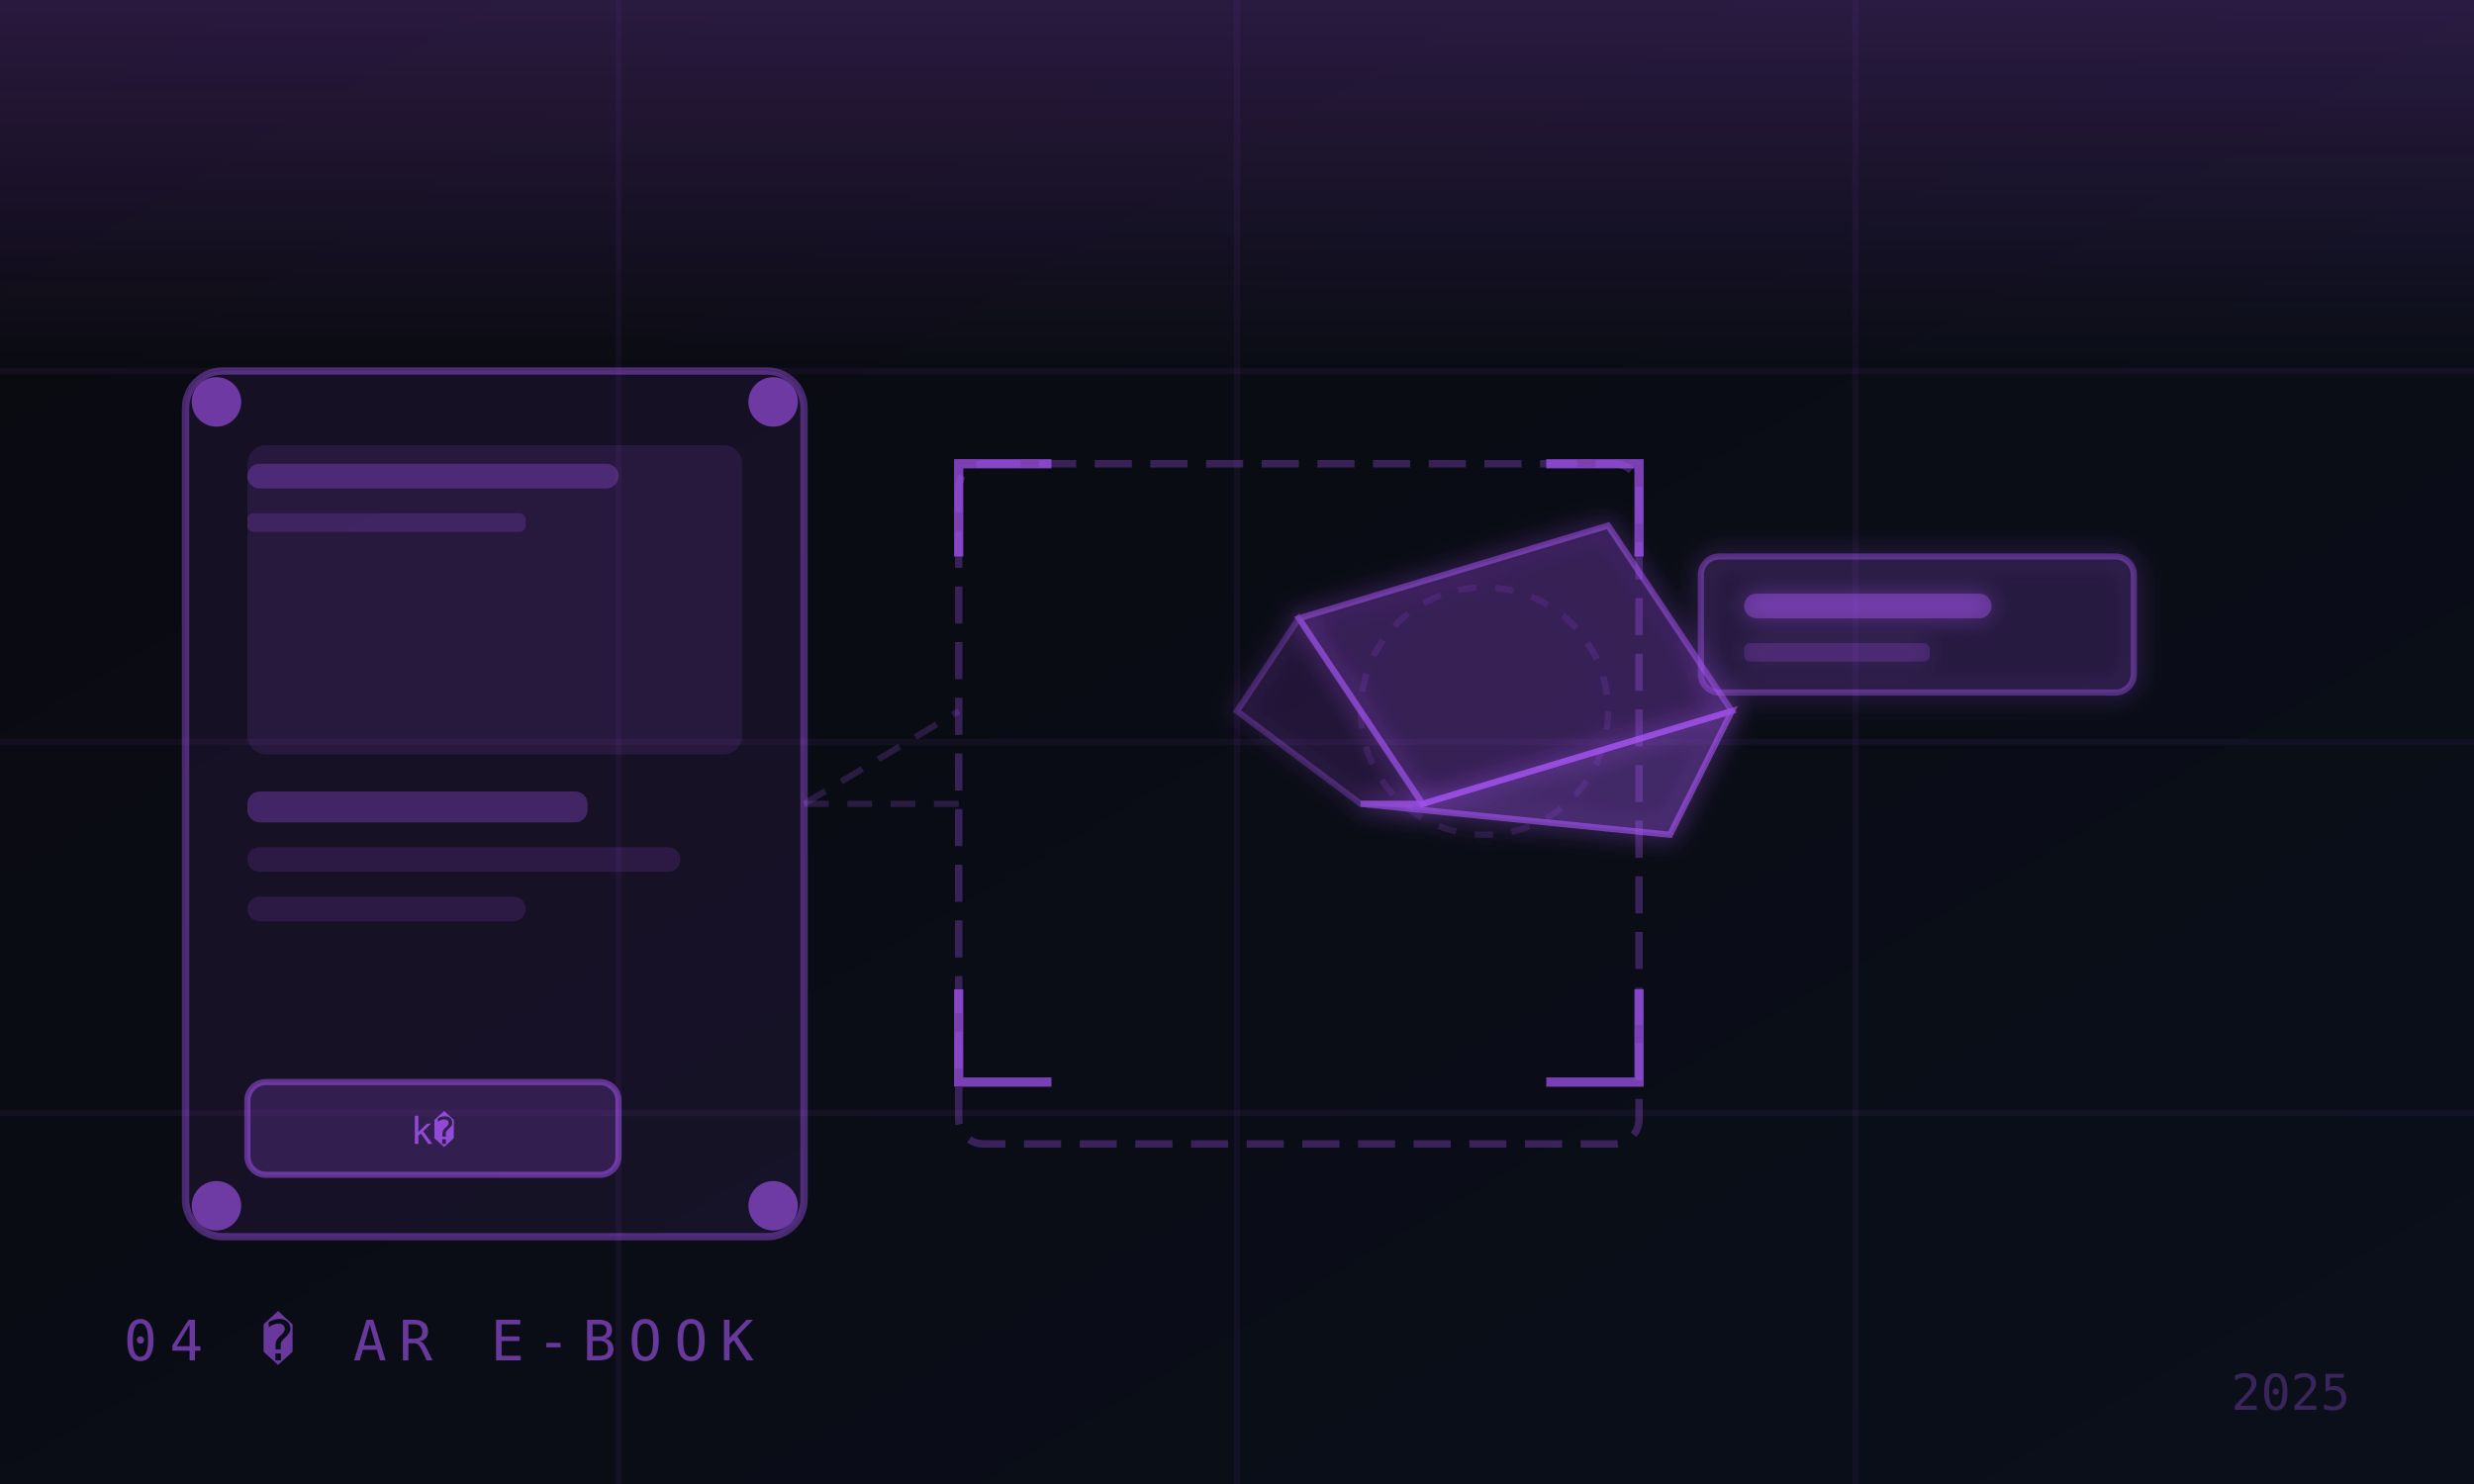
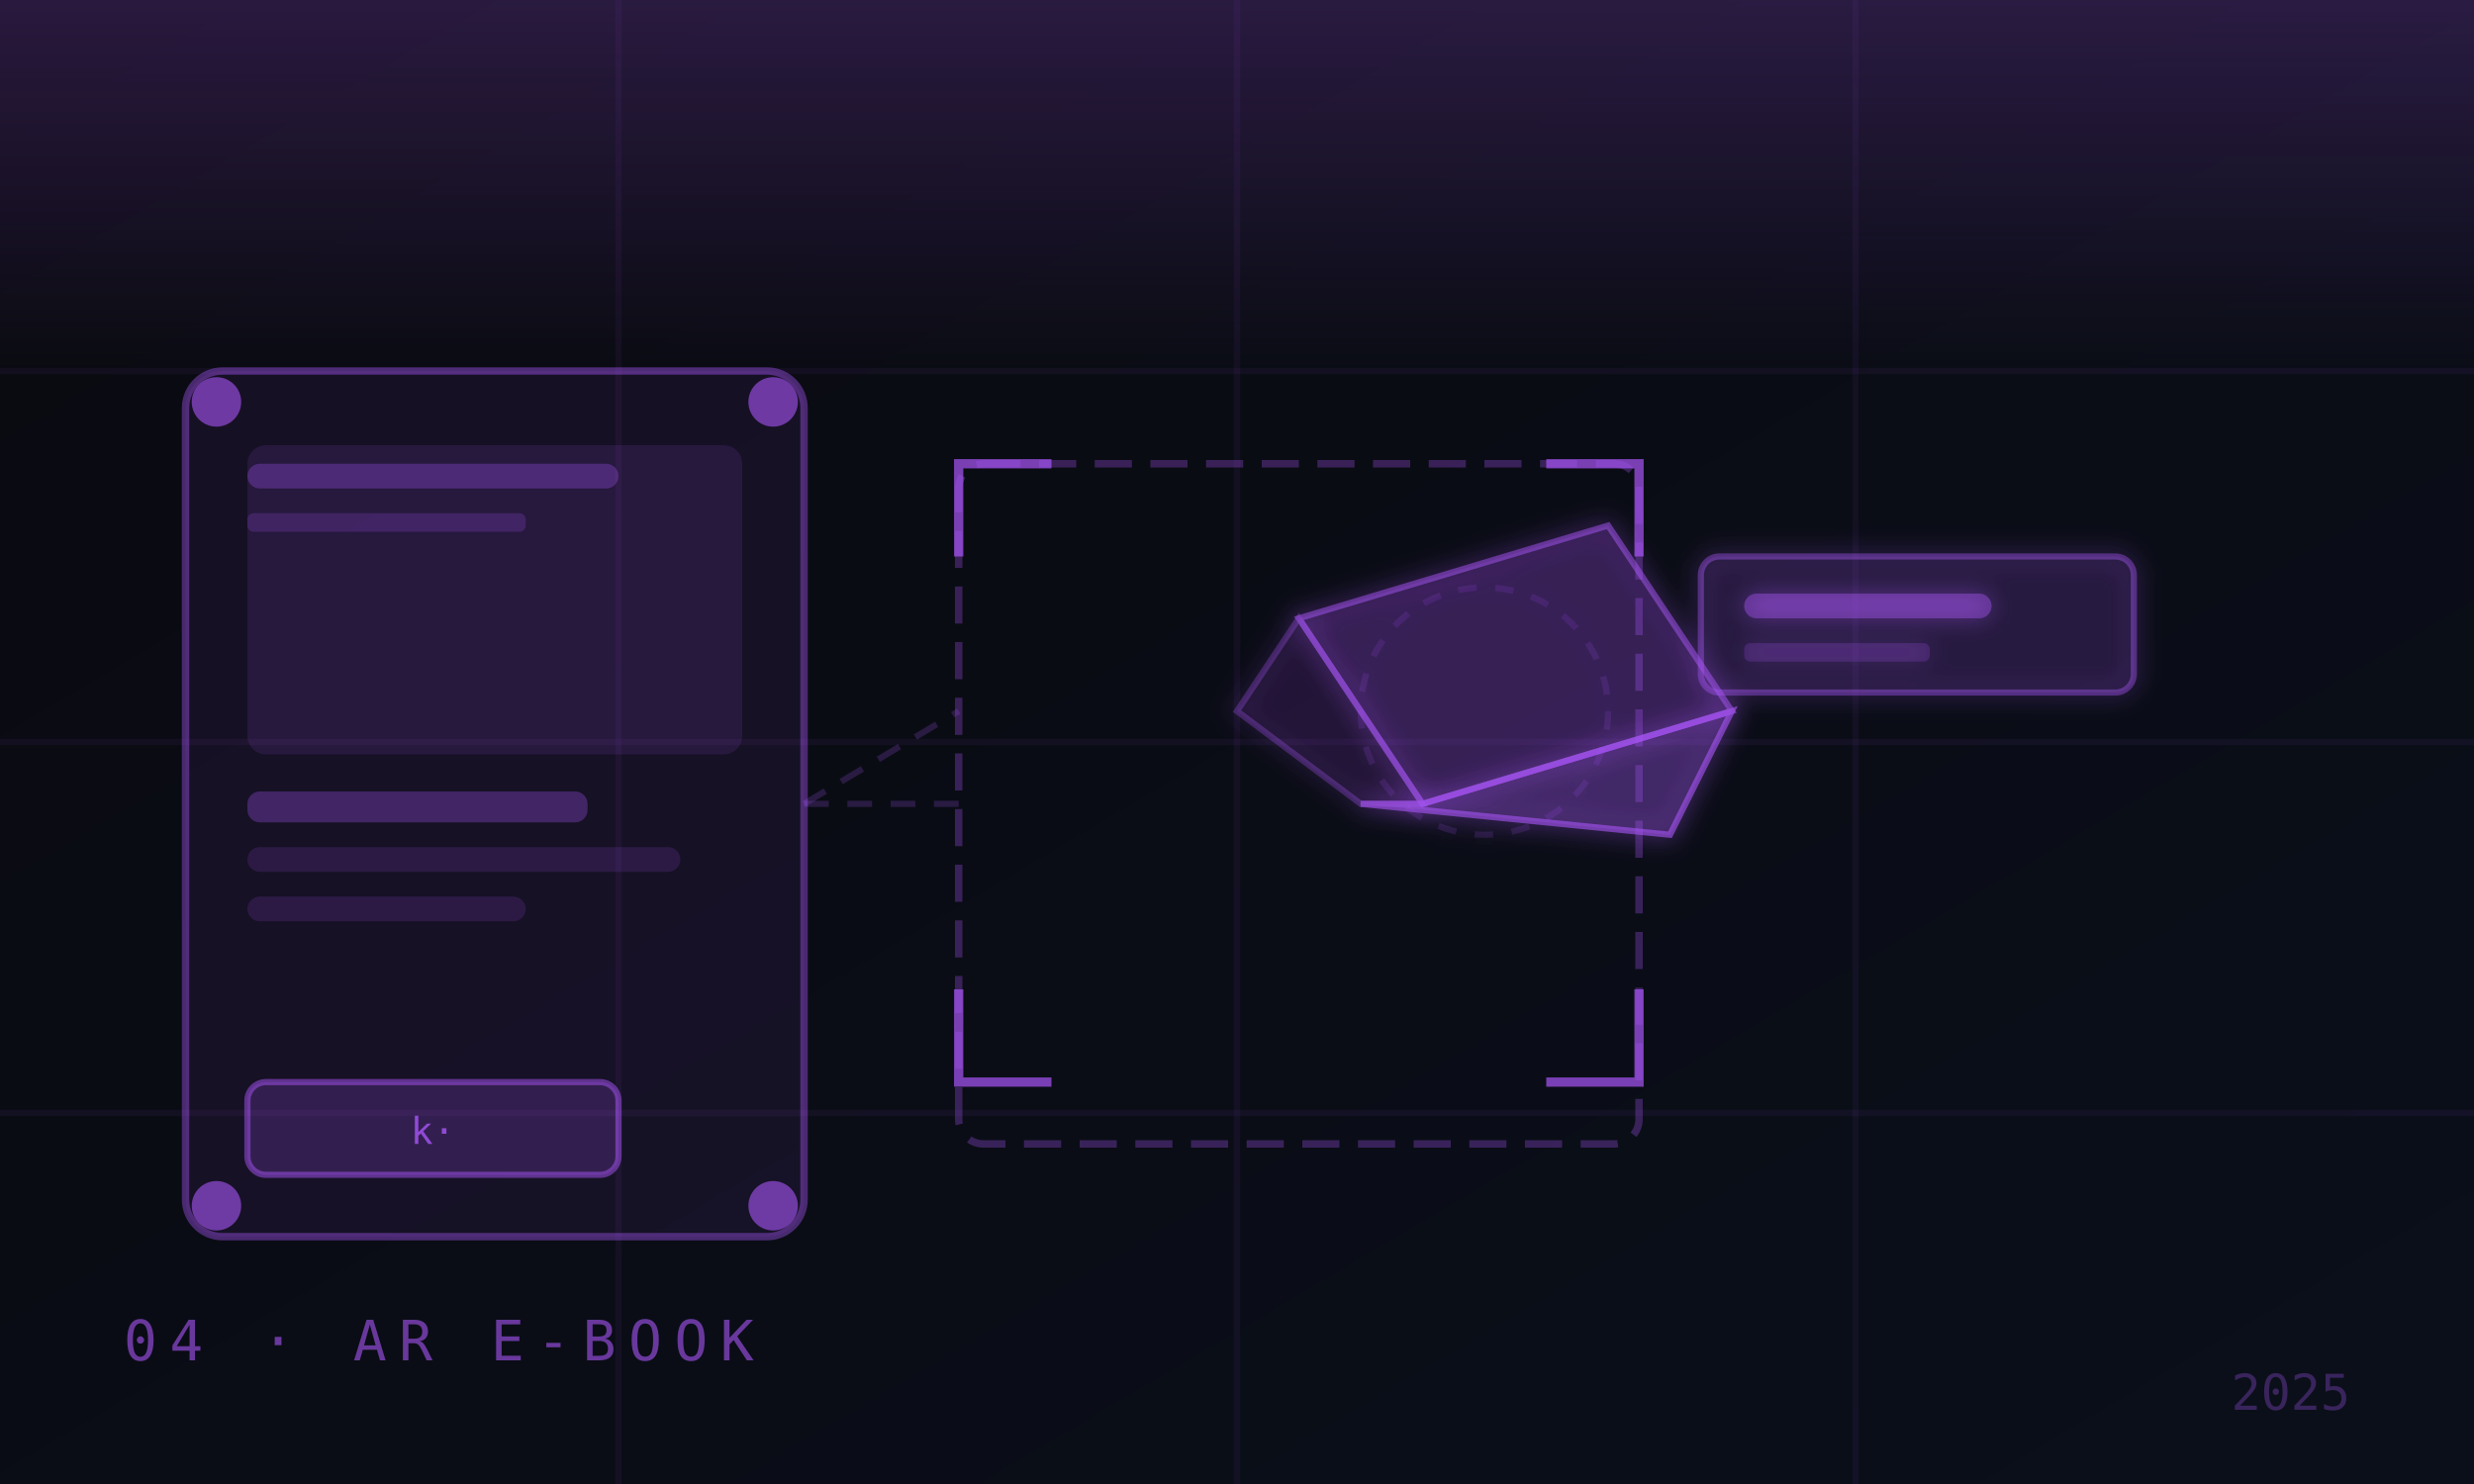
<svg xmlns="http://www.w3.org/2000/svg" viewBox="0 0 400 240" width="400" height="240">
  <defs>
    <linearGradient id="arBg" x1="0" y1="0" x2="1" y2="1">
      <stop offset="0%" stop-color="#0a0a10" />
      <stop offset="100%" stop-color="#0a0f1a" />
    </linearGradient>
    <linearGradient id="arAccent" x1="0" y1="0" x2="0" y2="1">
      <stop offset="0%" stop-color="#a855f7" stop-opacity="0.2" />
      <stop offset="100%" stop-color="#a855f7" stop-opacity="0" />
    </linearGradient>
    <filter id="arGlow">
      <feGaussianBlur stdDeviation="2" result="blur" />
      <feMerge>
        <feMergeNode in="blur" />
        <feMergeNode in="SourceGraphic" />
      </feMerge>
    </filter>
  </defs>
  <rect width="400" height="240" fill="url(#arBg)" />
  <g stroke="#a855f7" stroke-opacity="0.06" stroke-width="1">
    <line x1="0" y1="60" x2="400" y2="60" />
    <line x1="0" y1="120" x2="400" y2="120" />
    <line x1="0" y1="180" x2="400" y2="180" />
    <line x1="100" y1="0" x2="100" y2="240" />
    <line x1="200" y1="0" x2="200" y2="240" />
    <line x1="300" y1="0" x2="300" y2="240" />
  </g>
  <rect x="30" y="60" width="100" height="140" rx="6" fill="#a855f7" fill-opacity="0.08" stroke="#a855f7" stroke-opacity="0.4" stroke-width="1.2" />
  <rect x="40" y="72" width="80" height="50" rx="3" fill="#a855f7" fill-opacity="0.12" />
  <rect x="40" y="128" width="55" height="5" rx="2" fill="#a855f7" fill-opacity="0.3" />
  <rect x="40" y="137" width="70" height="4" rx="2" fill="#a855f7" fill-opacity="0.15" />
  <rect x="40" y="145" width="45" height="4" rx="2" fill="#a855f7" fill-opacity="0.15" />
  <rect x="40" y="175" width="60" height="15" rx="3" fill="#a855f7" fill-opacity="0.2" stroke="#a855f7" stroke-opacity="0.5" stroke-width="1" />
-   <text x="70" y="185" font-family="monospace" font-size="6" fill="#a855f7" fill-opacity="0.8" text-anchor="middle">k�</text>
+   <text x="70" y="185" font-family="monospace" font-size="6" fill="#a855f7" fill-opacity="0.8" text-anchor="middle">k·</text>
  <rect x="40" y="75" width="60" height="4" rx="2" fill="#a855f7" fill-opacity="0.3" />
  <rect x="40" y="83" width="45" height="3" rx="1" fill="#a855f7" fill-opacity="0.2" />
  <rect x="155" y="75" width="110" height="110" rx="4" fill="none" stroke="#a855f7" stroke-opacity="0.3" stroke-width="1.2" stroke-dasharray="6,3" />
  <g stroke="#a855f7" stroke-opacity="0.7" stroke-width="1.5" fill="none">
    <polyline points="155,90 155,75 170,75" />
    <polyline points="250,75 265,75 265,90" />
    <polyline points="265,160 265,175 250,175" />
    <polyline points="170,175 155,175 155,160" />
  </g>
  <g filter="url(#arGlow)">
    <polygon points="210,100 260,85 280,115 230,130" fill="#a855f7" fill-opacity="0.15" stroke="#a855f7" stroke-opacity="0.5" stroke-width="1" />
    <polygon points="210,100 200,115 220,130 230,130" fill="#a855f7" fill-opacity="0.08" stroke="#a855f7" stroke-opacity="0.3" stroke-width="1" />
    <polygon points="230,130 280,115 270,135 220,130" fill="#a855f7" fill-opacity="0.2" stroke="#a855f7" stroke-opacity="0.6" stroke-width="1" />
    <circle cx="240" cy="115" r="20" fill="none" stroke="#a855f7" stroke-opacity="0.15" stroke-width="1" stroke-dasharray="3,3" />
    <rect x="275" y="90" width="70" height="22" rx="3" fill="#a855f7" fill-opacity="0.1" stroke="#a855f7" stroke-opacity="0.4" stroke-width="1" />
    <rect x="282" y="96" width="40" height="4" rx="2" fill="#a855f7" fill-opacity="0.4" />
    <rect x="282" y="104" width="30" height="3" rx="1" fill="#a855f7" fill-opacity="0.2" />
  </g>
  <circle cx="35" cy="65" r="4" fill="#a855f7" fill-opacity="0.6" />
  <circle cx="125" cy="65" r="4" fill="#a855f7" fill-opacity="0.6" />
  <circle cx="35" cy="195" r="4" fill="#a855f7" fill-opacity="0.6" />
  <circle cx="125" cy="195" r="4" fill="#a855f7" fill-opacity="0.6" />
  <g stroke="#a855f7" stroke-opacity="0.2" stroke-width="1" stroke-dasharray="4,3">
    <line x1="130" y1="130" x2="155" y2="130" />
    <line x1="130" y1="130" x2="155" y2="115" />
  </g>
  <rect x="0" y="0" width="400" height="60" fill="url(#arAccent)" />
-   <text x="20" y="220" font-family="monospace" font-size="9" fill="#a855f7" fill-opacity="0.6" letter-spacing="2">04 � AR E-BOOK</text>
+   <text x="20" y="220" font-family="monospace" font-size="9" fill="#a855f7" fill-opacity="0.6" letter-spacing="2">04 · AR E-BOOK</text>
  <text x="380" y="228" font-family="monospace" font-size="8" fill="#a855f7" fill-opacity="0.3" text-anchor="end">2025</text>
</svg>
